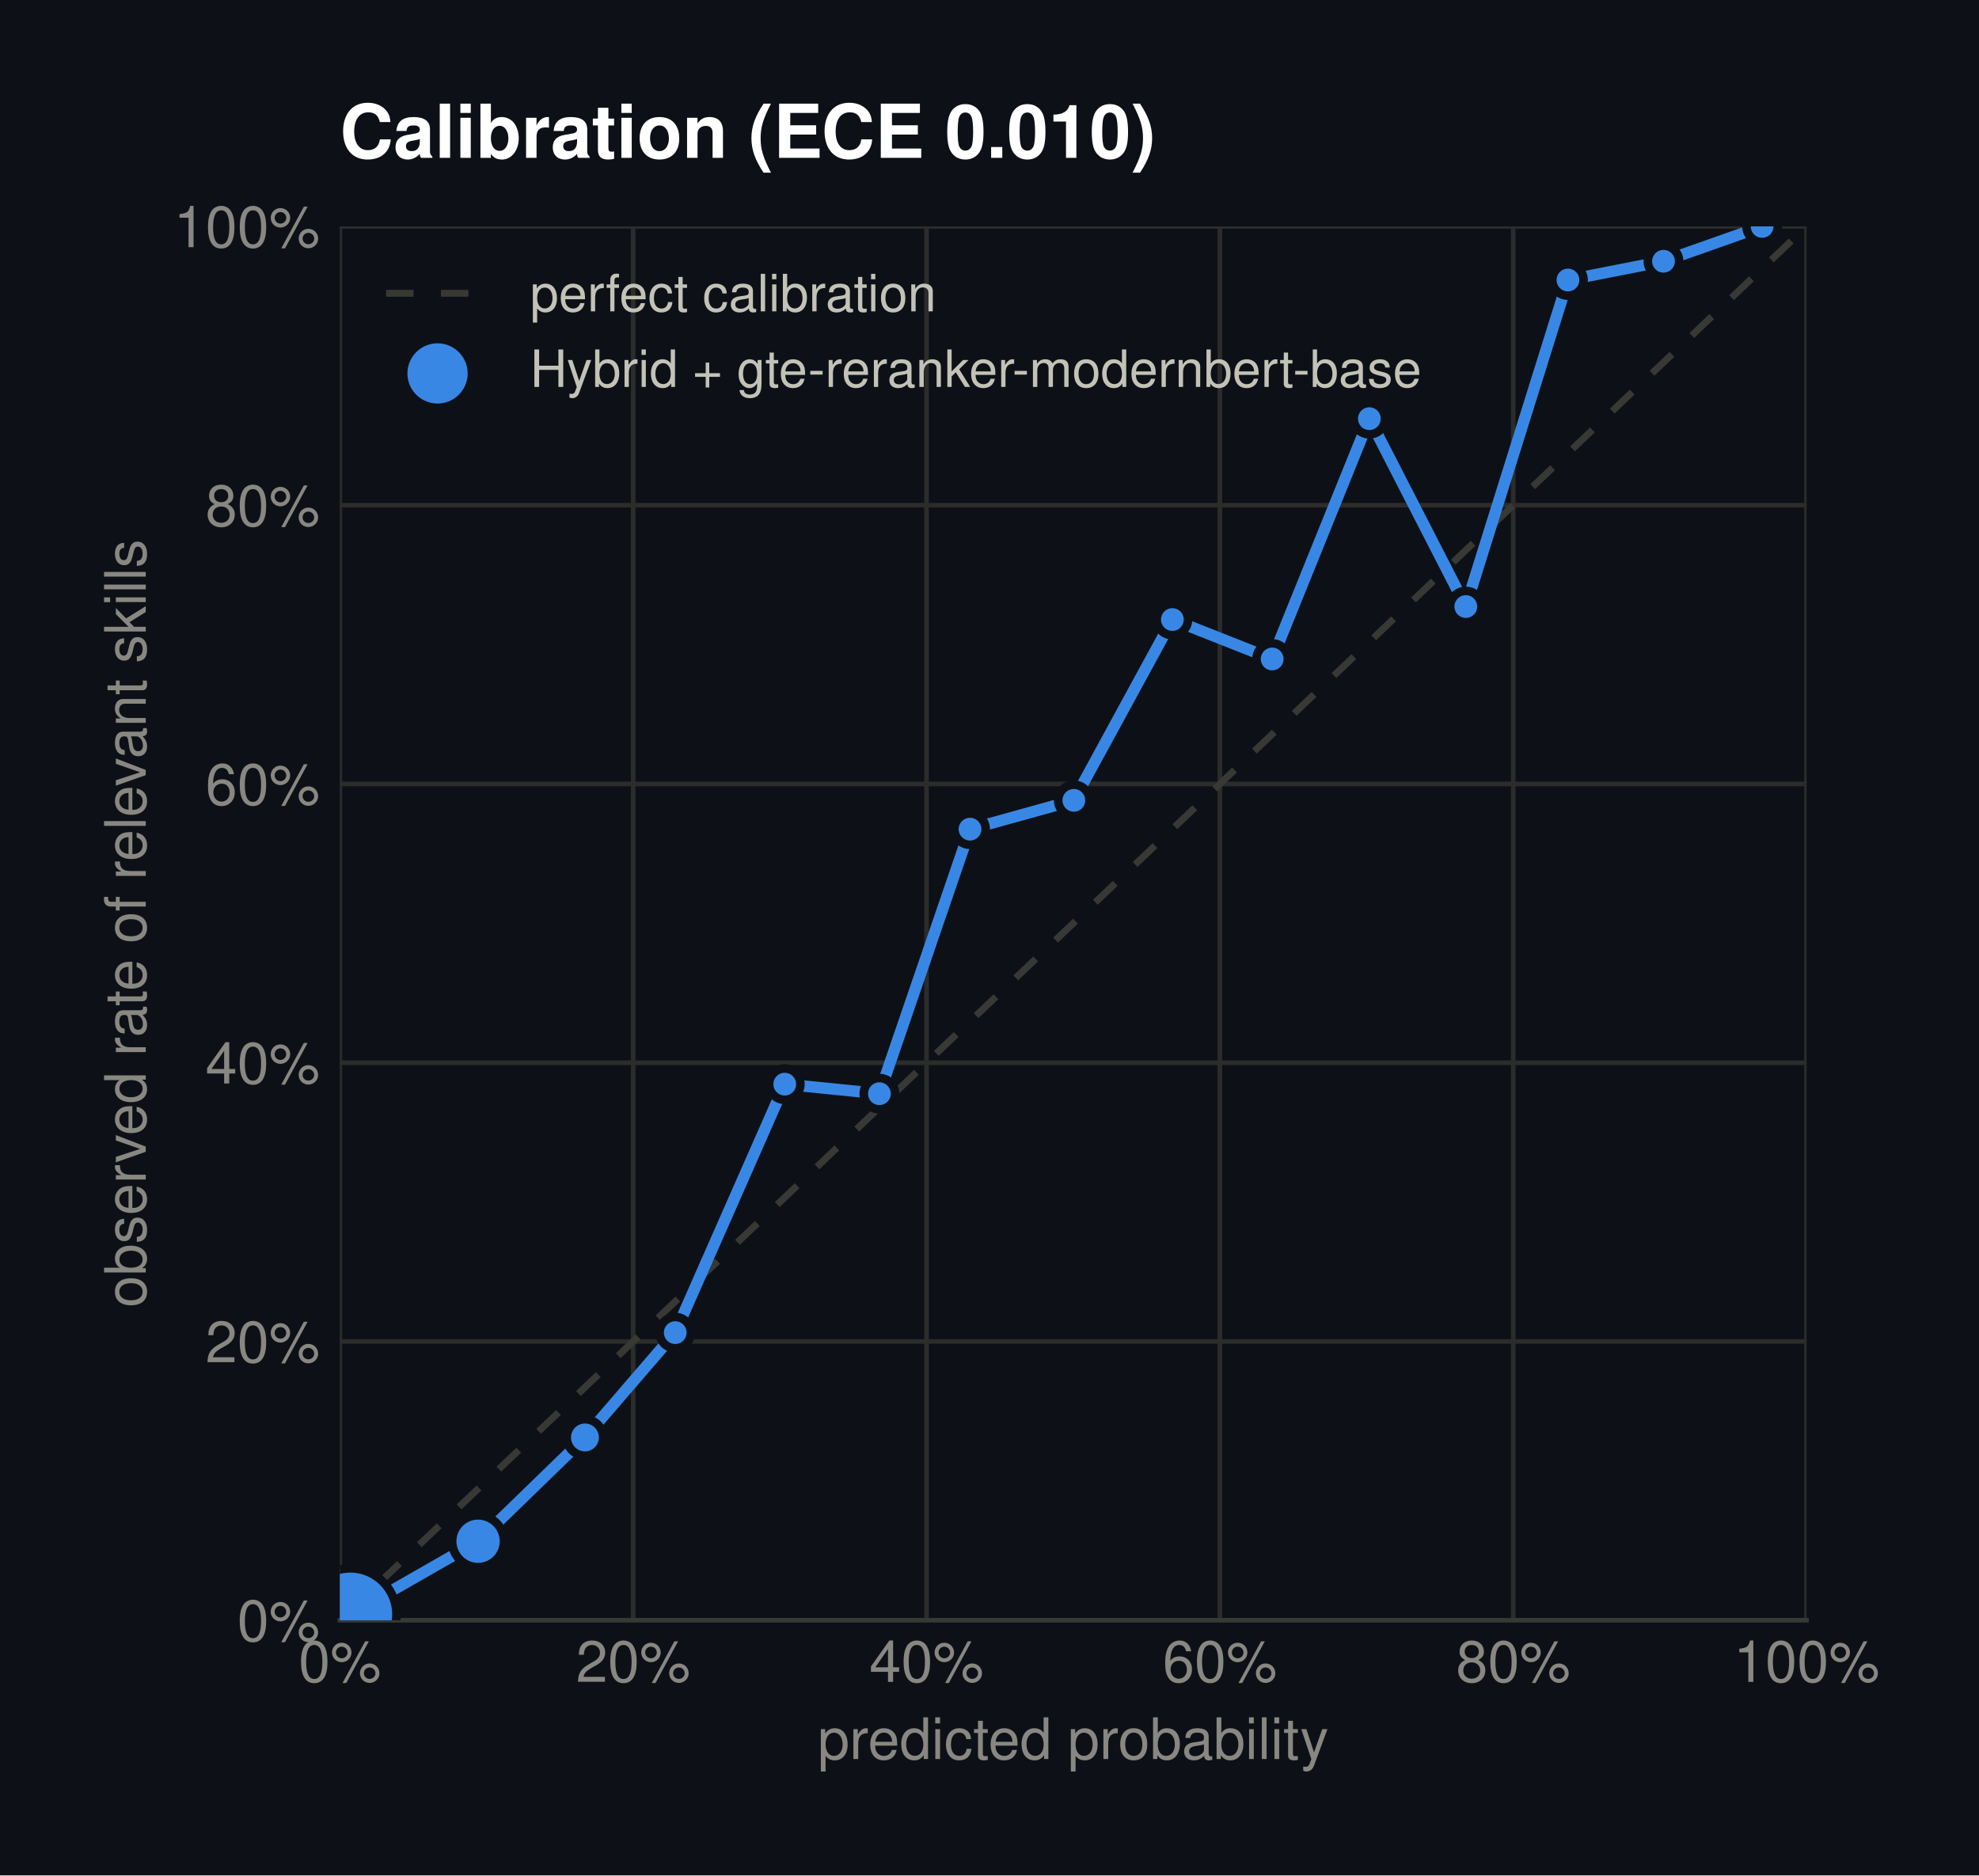
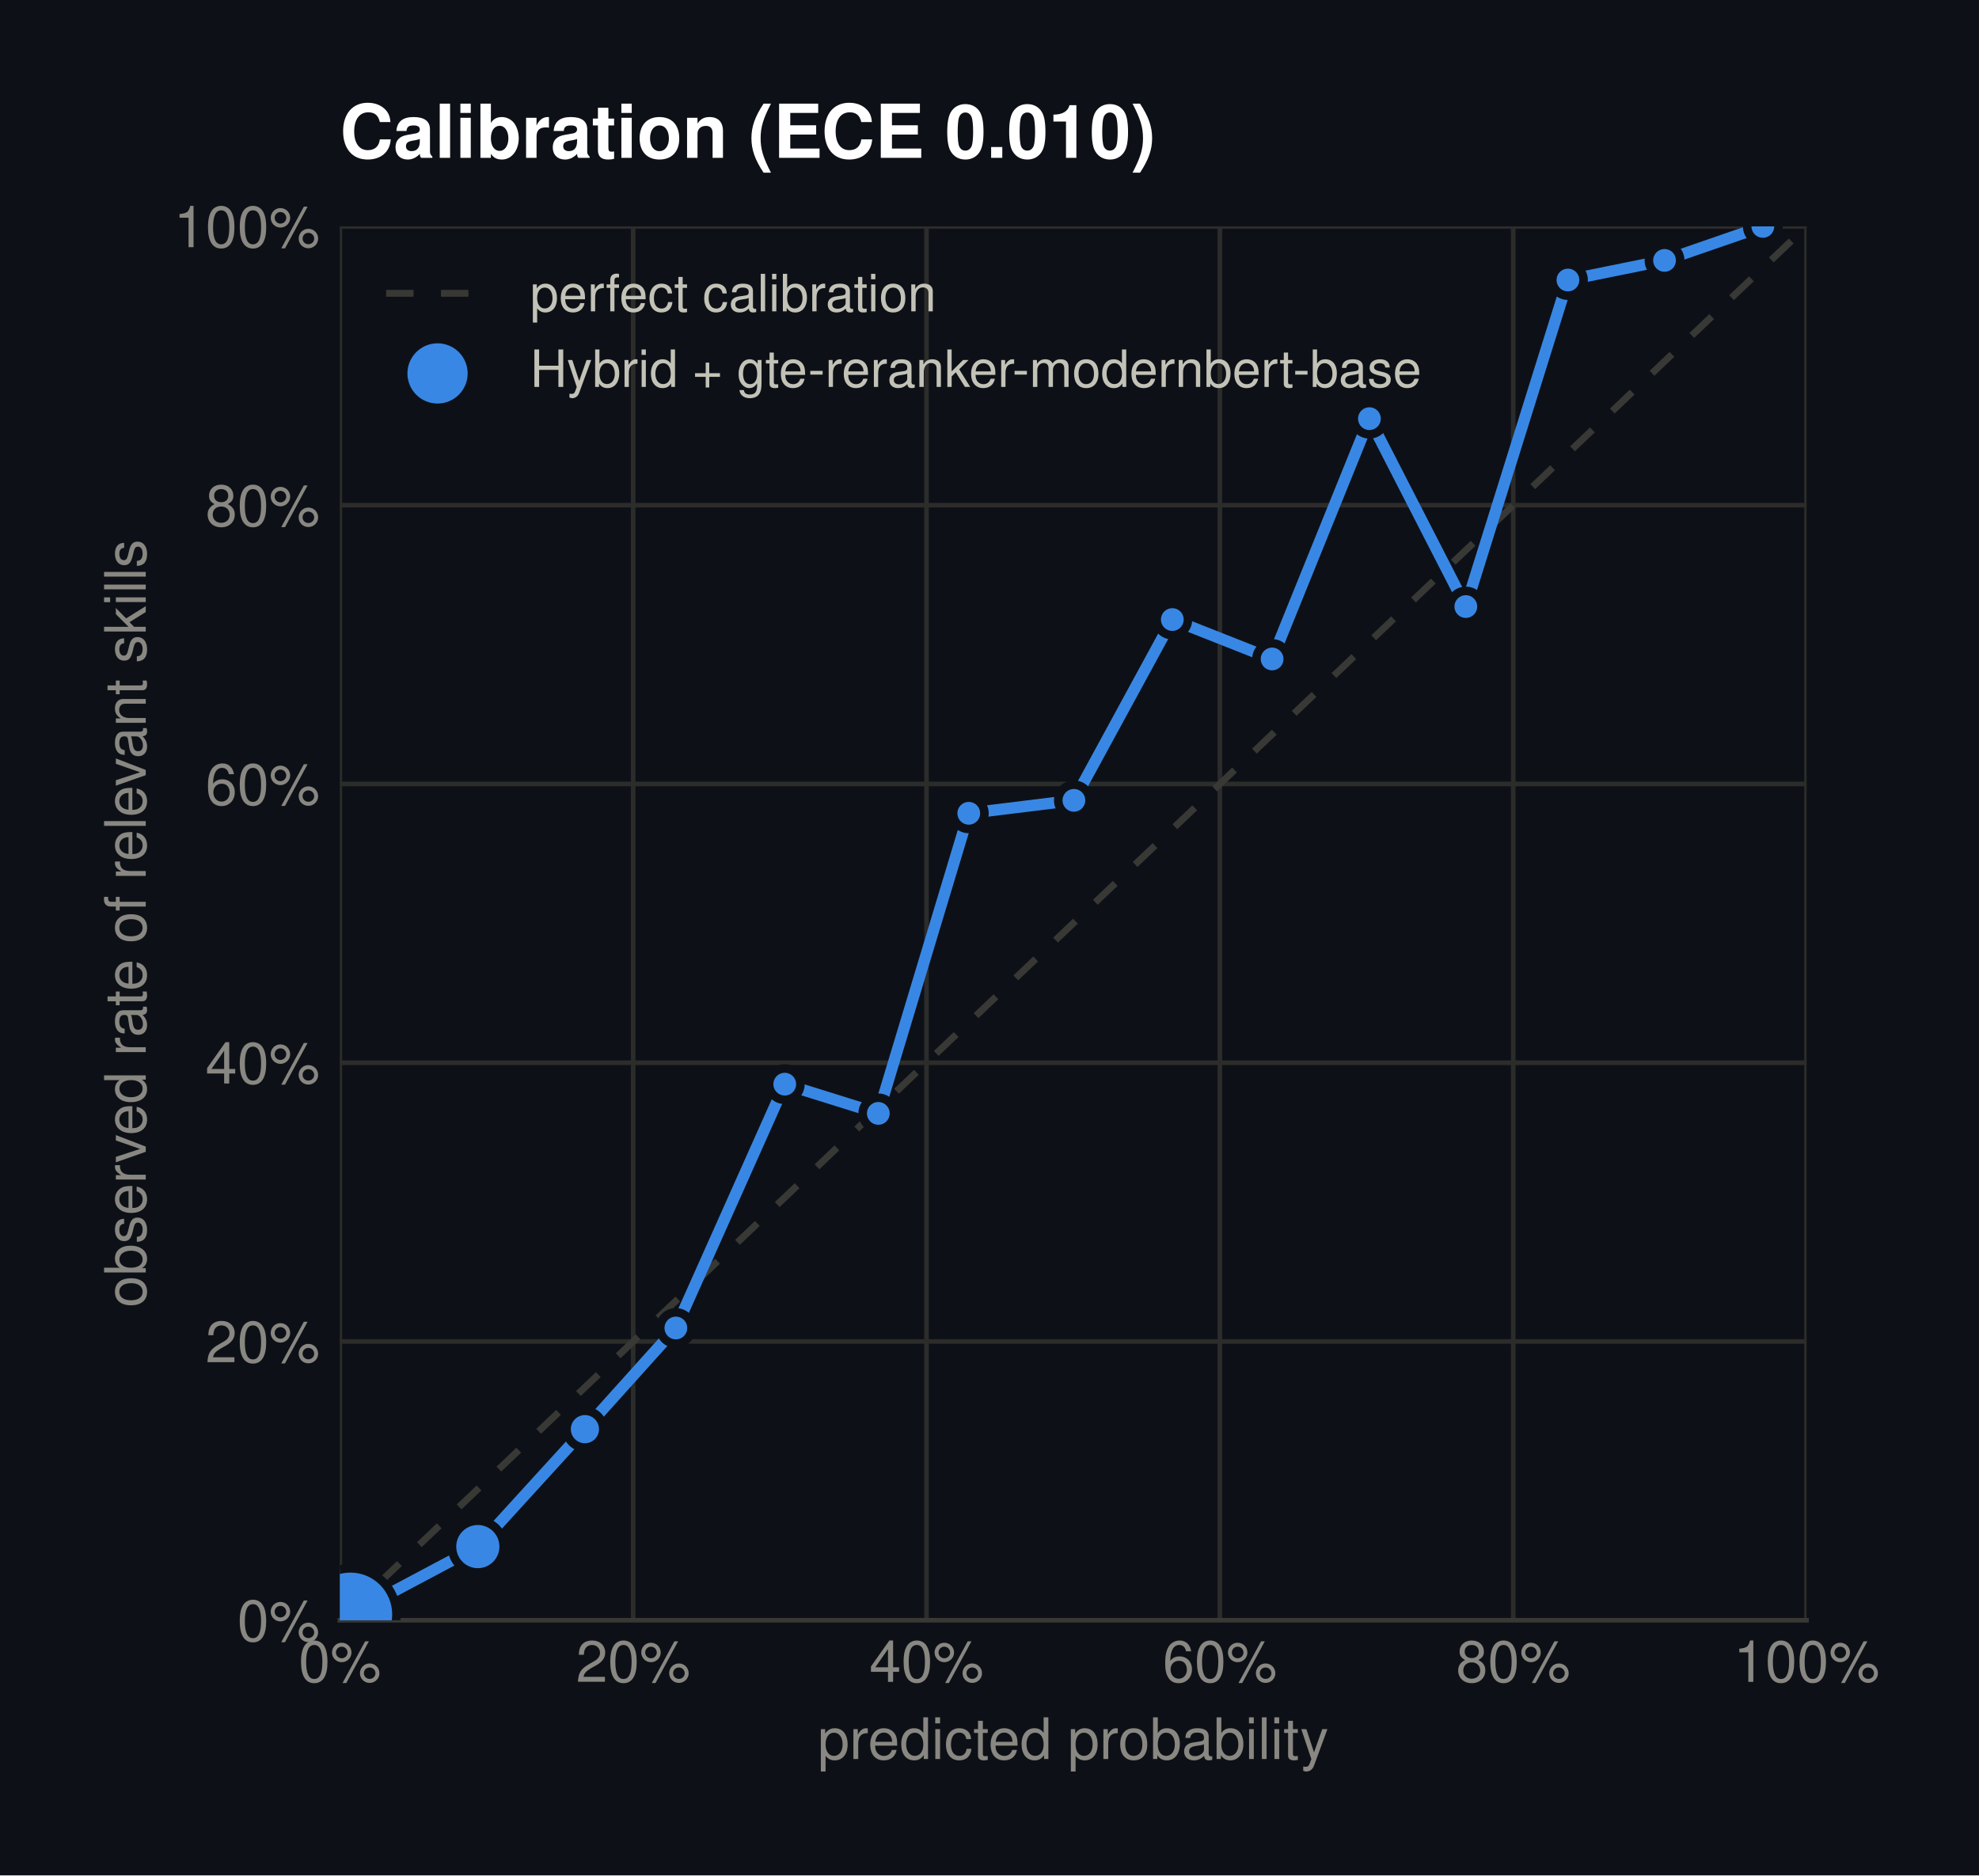
<svg xmlns="http://www.w3.org/2000/svg" xmlns:xlink="http://www.w3.org/1999/xlink" width="346.328pt" height="328.201pt" viewBox="0 0 346.328 328.201" version="1.1">
  <defs>
    <style type="text/css">*{stroke-linejoin: round; stroke-linecap: butt}</style>
  </defs>
  <g id="figure_1">
    <g id="patch_1">
      <path d="M 0 328.201  L 346.328 328.201  L 346.328 0  L 0 0  z " style="fill: #0d1117" />
    </g>
    <g id="axes_1">
      <g id="patch_2">
        <path d="M 59.47 283.56  L 316.15 283.56  L 316.15 39.624  L 59.47 39.624  z " style="fill: #0d1117" />
      </g>
      <g id="matplotlib.axis_1">
        <g id="xtick_1">
          <g id="line2d_1">
-             <path d="M 59.47 283.56  L 59.47 39.624  " clip-path="url(#pbd993c06d5)" style="fill: none; stroke: #2c2c2a; stroke-width: 0.8; stroke-linecap: square" />
+             <path d="M 59.47 283.56  L 59.47 39.624  " clip-path="url(#p0256a22ca3)" style="fill: none; stroke: #2c2c2a; stroke-width: 0.8; stroke-linecap: square" />
          </g>
          <g id="line2d_2" />
          <g id="text_1">
-             <text style="font-size: 10px; font-family: 'system-ui', 'Segoe UI', 'Helvetica', 'Arial', 'DejaVu Sans'; text-anchor: middle; fill: #898781" x="59.47" y="294.34" transform="rotate(-0 59.47012 294.3403)">0%</text>
+             <text style="font-size: 10px; font-family: 'Segoe UI', 'Helvetica', 'Arial', 'DejaVu Sans'; text-anchor: middle; fill: #898781" x="59.47" y="294.34" transform="rotate(-0 59.47012 294.3403)">0%</text>
          </g>
        </g>
        <g id="xtick_2">
          <g id="line2d_3">
-             <path d="M 110.806 283.56  L 110.806 39.624  " clip-path="url(#pbd993c06d5)" style="fill: none; stroke: #2c2c2a; stroke-width: 0.8; stroke-linecap: square" />
+             <path d="M 110.806 283.56  L 110.806 39.624  " clip-path="url(#p0256a22ca3)" style="fill: none; stroke: #2c2c2a; stroke-width: 0.8; stroke-linecap: square" />
          </g>
          <g id="line2d_4" />
          <g id="text_2">
-             <text style="font-size: 10px; font-family: 'system-ui', 'Segoe UI', 'Helvetica', 'Arial', 'DejaVu Sans'; text-anchor: middle; fill: #898781" x="110.806" y="294.34" transform="rotate(-0 110.8061 294.3403)">20%</text>
+             <text style="font-size: 10px; font-family: 'Segoe UI', 'Helvetica', 'Arial', 'DejaVu Sans'; text-anchor: middle; fill: #898781" x="110.806" y="294.34" transform="rotate(-0 110.8061 294.3403)">20%</text>
          </g>
        </g>
        <g id="xtick_3">
          <g id="line2d_5">
-             <path d="M 162.142 283.56  L 162.142 39.624  " clip-path="url(#pbd993c06d5)" style="fill: none; stroke: #2c2c2a; stroke-width: 0.8; stroke-linecap: square" />
+             <path d="M 162.142 283.56  L 162.142 39.624  " clip-path="url(#p0256a22ca3)" style="fill: none; stroke: #2c2c2a; stroke-width: 0.8; stroke-linecap: square" />
          </g>
          <g id="line2d_6" />
          <g id="text_3">
-             <text style="font-size: 10px; font-family: 'system-ui', 'Segoe UI', 'Helvetica', 'Arial', 'DejaVu Sans'; text-anchor: middle; fill: #898781" x="162.142" y="294.34" transform="rotate(-0 162.1421 294.3403)">40%</text>
+             <text style="font-size: 10px; font-family: 'Segoe UI', 'Helvetica', 'Arial', 'DejaVu Sans'; text-anchor: middle; fill: #898781" x="162.142" y="294.34" transform="rotate(-0 162.1421 294.3403)">40%</text>
          </g>
        </g>
        <g id="xtick_4">
          <g id="line2d_7">
-             <path d="M 213.478 283.56  L 213.478 39.624  " clip-path="url(#pbd993c06d5)" style="fill: none; stroke: #2c2c2a; stroke-width: 0.8; stroke-linecap: square" />
+             <path d="M 213.478 283.56  L 213.478 39.624  " clip-path="url(#p0256a22ca3)" style="fill: none; stroke: #2c2c2a; stroke-width: 0.8; stroke-linecap: square" />
          </g>
          <g id="line2d_8" />
          <g id="text_4">
-             <text style="font-size: 10px; font-family: 'system-ui', 'Segoe UI', 'Helvetica', 'Arial', 'DejaVu Sans'; text-anchor: middle; fill: #898781" x="213.478" y="294.34" transform="rotate(-0 213.4781 294.3403)">60%</text>
+             <text style="font-size: 10px; font-family: 'Segoe UI', 'Helvetica', 'Arial', 'DejaVu Sans'; text-anchor: middle; fill: #898781" x="213.478" y="294.34" transform="rotate(-0 213.4781 294.3403)">60%</text>
          </g>
        </g>
        <g id="xtick_5">
          <g id="line2d_9">
-             <path d="M 264.814 283.56  L 264.814 39.624  " clip-path="url(#pbd993c06d5)" style="fill: none; stroke: #2c2c2a; stroke-width: 0.8; stroke-linecap: square" />
+             <path d="M 264.814 283.56  L 264.814 39.624  " clip-path="url(#p0256a22ca3)" style="fill: none; stroke: #2c2c2a; stroke-width: 0.8; stroke-linecap: square" />
          </g>
          <g id="line2d_10" />
          <g id="text_5">
-             <text style="font-size: 10px; font-family: 'system-ui', 'Segoe UI', 'Helvetica', 'Arial', 'DejaVu Sans'; text-anchor: middle; fill: #898781" x="264.814" y="294.34" transform="rotate(-0 264.8141 294.3403)">80%</text>
+             <text style="font-size: 10px; font-family: 'Segoe UI', 'Helvetica', 'Arial', 'DejaVu Sans'; text-anchor: middle; fill: #898781" x="264.814" y="294.34" transform="rotate(-0 264.8141 294.3403)">80%</text>
          </g>
        </g>
        <g id="xtick_6">
          <g id="line2d_11">
-             <path d="M 316.15 283.56  L 316.15 39.624  " clip-path="url(#pbd993c06d5)" style="fill: none; stroke: #2c2c2a; stroke-width: 0.8; stroke-linecap: square" />
+             <path d="M 316.15 283.56  L 316.15 39.624  " clip-path="url(#p0256a22ca3)" style="fill: none; stroke: #2c2c2a; stroke-width: 0.8; stroke-linecap: square" />
          </g>
          <g id="line2d_12" />
          <g id="text_6">
-             <text style="font-size: 10px; font-family: 'system-ui', 'Segoe UI', 'Helvetica', 'Arial', 'DejaVu Sans'; text-anchor: middle; fill: #898781" x="316.15" y="294.34" transform="rotate(-0 316.1501 294.3403)">100%</text>
+             <text style="font-size: 10px; font-family: 'Segoe UI', 'Helvetica', 'Arial', 'DejaVu Sans'; text-anchor: middle; fill: #898781" x="316.15" y="294.34" transform="rotate(-0 316.1501 294.3403)">100%</text>
          </g>
        </g>
        <g id="text_7">
-           <text style="font-size: 10px; font-family: 'system-ui', 'Segoe UI', 'Helvetica', 'Arial', 'DejaVu Sans'; text-anchor: middle; fill: #898781" x="187.81" y="307.848" transform="rotate(-0 187.8101 307.848)">predicted probability</text>
+           <text style="font-size: 10px; font-family: 'Segoe UI', 'Helvetica', 'Arial', 'DejaVu Sans'; text-anchor: middle; fill: #898781" x="187.81" y="307.848" transform="rotate(-0 187.8101 307.848)">predicted probability</text>
        </g>
      </g>
      <g id="matplotlib.axis_2">
        <g id="ytick_1">
          <g id="line2d_13">
-             <path d="M 59.47 283.56  L 316.15 283.56  " clip-path="url(#pbd993c06d5)" style="fill: none; stroke: #2c2c2a; stroke-width: 0.8; stroke-linecap: square" />
+             <path d="M 59.47 283.56  L 316.15 283.56  " clip-path="url(#p0256a22ca3)" style="fill: none; stroke: #2c2c2a; stroke-width: 0.8; stroke-linecap: square" />
          </g>
          <g id="line2d_14" />
          <g id="text_8">
-             <text style="font-size: 10px; font-family: 'system-ui', 'Segoe UI', 'Helvetica', 'Arial', 'DejaVu Sans'; text-anchor: end; fill: #898781" x="55.97" y="287.2" transform="rotate(-0 55.97012 287.2002)">0%</text>
+             <text style="font-size: 10px; font-family: 'Segoe UI', 'Helvetica', 'Arial', 'DejaVu Sans'; text-anchor: end; fill: #898781" x="55.97" y="287.2" transform="rotate(-0 55.97012 287.2002)">0%</text>
          </g>
        </g>
        <g id="ytick_2">
          <g id="line2d_15">
-             <path d="M 59.47 234.773  L 316.15 234.773  " clip-path="url(#pbd993c06d5)" style="fill: none; stroke: #2c2c2a; stroke-width: 0.8; stroke-linecap: square" />
+             <path d="M 59.47 234.773  L 316.15 234.773  " clip-path="url(#p0256a22ca3)" style="fill: none; stroke: #2c2c2a; stroke-width: 0.8; stroke-linecap: square" />
          </g>
          <g id="line2d_16" />
          <g id="text_9">
-             <text style="font-size: 10px; font-family: 'system-ui', 'Segoe UI', 'Helvetica', 'Arial', 'DejaVu Sans'; text-anchor: end; fill: #898781" x="55.97" y="238.413" transform="rotate(-0 55.97012 238.413)">20%</text>
+             <text style="font-size: 10px; font-family: 'Segoe UI', 'Helvetica', 'Arial', 'DejaVu Sans'; text-anchor: end; fill: #898781" x="55.97" y="238.413" transform="rotate(-0 55.97012 238.413)">20%</text>
          </g>
        </g>
        <g id="ytick_3">
          <g id="line2d_17">
-             <path d="M 59.47 185.986  L 316.15 185.986  " clip-path="url(#pbd993c06d5)" style="fill: none; stroke: #2c2c2a; stroke-width: 0.8; stroke-linecap: square" />
+             <path d="M 59.47 185.986  L 316.15 185.986  " clip-path="url(#p0256a22ca3)" style="fill: none; stroke: #2c2c2a; stroke-width: 0.8; stroke-linecap: square" />
          </g>
          <g id="line2d_18" />
          <g id="text_10">
-             <text style="font-size: 10px; font-family: 'system-ui', 'Segoe UI', 'Helvetica', 'Arial', 'DejaVu Sans'; text-anchor: end; fill: #898781" x="55.97" y="189.626" transform="rotate(-0 55.97012 189.6258)">40%</text>
+             <text style="font-size: 10px; font-family: 'Segoe UI', 'Helvetica', 'Arial', 'DejaVu Sans'; text-anchor: end; fill: #898781" x="55.97" y="189.626" transform="rotate(-0 55.97012 189.6258)">40%</text>
          </g>
        </g>
        <g id="ytick_4">
          <g id="line2d_19">
-             <path d="M 59.47 137.198  L 316.15 137.198  " clip-path="url(#pbd993c06d5)" style="fill: none; stroke: #2c2c2a; stroke-width: 0.8; stroke-linecap: square" />
+             <path d="M 59.47 137.198  L 316.15 137.198  " clip-path="url(#p0256a22ca3)" style="fill: none; stroke: #2c2c2a; stroke-width: 0.8; stroke-linecap: square" />
          </g>
          <g id="line2d_20" />
          <g id="text_11">
-             <text style="font-size: 10px; font-family: 'system-ui', 'Segoe UI', 'Helvetica', 'Arial', 'DejaVu Sans'; text-anchor: end; fill: #898781" x="55.97" y="140.839" transform="rotate(-0 55.97012 140.8386)">60%</text>
+             <text style="font-size: 10px; font-family: 'Segoe UI', 'Helvetica', 'Arial', 'DejaVu Sans'; text-anchor: end; fill: #898781" x="55.97" y="140.839" transform="rotate(-0 55.97012 140.8386)">60%</text>
          </g>
        </g>
        <g id="ytick_5">
          <g id="line2d_21">
-             <path d="M 59.47 88.411  L 316.15 88.411  " clip-path="url(#pbd993c06d5)" style="fill: none; stroke: #2c2c2a; stroke-width: 0.8; stroke-linecap: square" />
+             <path d="M 59.47 88.411  L 316.15 88.411  " clip-path="url(#p0256a22ca3)" style="fill: none; stroke: #2c2c2a; stroke-width: 0.8; stroke-linecap: square" />
          </g>
          <g id="line2d_22" />
          <g id="text_12">
-             <text style="font-size: 10px; font-family: 'system-ui', 'Segoe UI', 'Helvetica', 'Arial', 'DejaVu Sans'; text-anchor: end; fill: #898781" x="55.97" y="92.051" transform="rotate(-0 55.97012 92.0514)">80%</text>
+             <text style="font-size: 10px; font-family: 'Segoe UI', 'Helvetica', 'Arial', 'DejaVu Sans'; text-anchor: end; fill: #898781" x="55.97" y="92.051" transform="rotate(-0 55.97012 92.0514)">80%</text>
          </g>
        </g>
        <g id="ytick_6">
          <g id="line2d_23">
-             <path d="M 59.47 39.624  L 316.15 39.624  " clip-path="url(#pbd993c06d5)" style="fill: none; stroke: #2c2c2a; stroke-width: 0.8; stroke-linecap: square" />
+             <path d="M 59.47 39.624  L 316.15 39.624  " clip-path="url(#p0256a22ca3)" style="fill: none; stroke: #2c2c2a; stroke-width: 0.8; stroke-linecap: square" />
          </g>
          <g id="line2d_24" />
          <g id="text_13">
-             <text style="font-size: 10px; font-family: 'system-ui', 'Segoe UI', 'Helvetica', 'Arial', 'DejaVu Sans'; text-anchor: end; fill: #898781" x="55.97" y="43.264" transform="rotate(-0 55.97012 43.2642)">100%</text>
+             <text style="font-size: 10px; font-family: 'Segoe UI', 'Helvetica', 'Arial', 'DejaVu Sans'; text-anchor: end; fill: #898781" x="55.97" y="43.264" transform="rotate(-0 55.97012 43.2642)">100%</text>
          </g>
        </g>
        <g id="text_14">
-           <text style="font-size: 10px; font-family: 'system-ui', 'Segoe UI', 'Helvetica', 'Arial', 'DejaVu Sans'; text-anchor: middle; fill: #898781" x="25.509" y="161.592" transform="rotate(-90 25.50937 161.5921)">observed rate of relevant skills</text>
+           <text style="font-size: 10px; font-family: 'Segoe UI', 'Helvetica', 'Arial', 'DejaVu Sans'; text-anchor: middle; fill: #898781" x="25.509" y="161.592" transform="rotate(-90 25.50937 161.5921)">observed rate of relevant skills</text>
        </g>
      </g>
      <g id="line2d_25">
-         <path d="M 59.47 283.56  L 316.15 39.624  " clip-path="url(#pbd993c06d5)" style="fill: none; stroke-dasharray: 4.8,4.8; stroke-dashoffset: 0; stroke: #383835; stroke-width: 1.2" />
+         <path d="M 59.47 283.56  L 316.15 39.624  " clip-path="url(#p0256a22ca3)" style="fill: none; stroke-dasharray: 4.8,4.8; stroke-dashoffset: 0; stroke: #383835; stroke-width: 1.2" />
      </g>
      <g id="line2d_26">
-         <path d="M 61.322 282.531  L 83.661 269.734  L 102.366 251.568  L 118.17 233.224  L 137.33 189.739  L 153.898 191.406  L 169.757 145.11  L 187.925 140.068  L 205.165 108.427  L 222.632 115.328  L 239.64 73.27  L 256.52 106.152  L 274.394 49.006  L 291.114 45.722  L 308.378 39.624  " clip-path="url(#pbd993c06d5)" style="fill: none; stroke: #3987e5; stroke-width: 2; stroke-linecap: square" />
+         <path d="M 61.322 282.531  L 83.62 270.669  L 102.362 250.117  L 118.277 232.412  L 137.333 189.739  L 153.706 194.856  L 169.537 142.334  L 187.935 140.068  L 205.157 108.427  L 222.622 115.328  L 239.649 73.27  L 256.521 106.152  L 274.391 49.006  L 291.296 45.574  L 308.501 39.624  " clip-path="url(#p0256a22ca3)" style="fill: none; stroke: #3987e5; stroke-width: 2; stroke-linecap: square" />
      </g>
      <g id="patch_3">
        <path d="M 59.47 283.56  L 316.15 283.56  " style="fill: none; stroke: #383835; stroke-width: 0.8; stroke-linejoin: miter; stroke-linecap: square" />
      </g>
      <g id="PathCollection_1">
-         <path d="M 61.322 290.593  C 63.46 290.593 65.511 289.744 67.023 288.232  C 68.534 286.72 69.384 284.669 69.384 282.531  C 69.384 280.393 68.534 278.342 67.023 276.83  C 65.511 275.318 63.46 274.469 61.322 274.469  C 59.184 274.469 57.133 275.318 55.621 276.83  C 54.109 278.342 53.259 280.393 53.259 282.531  C 53.259 284.669 54.109 286.72 55.621 288.232  C 57.133 289.744 59.184 290.593 61.322 290.593  z " clip-path="url(#pbd993c06d5)" style="fill: #3987e5; stroke: #0d1117; stroke-width: 1.5" />
-         <path d="M 83.661 274.271  C 84.864 274.271 86.018 273.793 86.869 272.942  C 87.72 272.091 88.198 270.937 88.198 269.734  C 88.198 268.531 87.72 267.376 86.869 266.526  C 86.018 265.675 84.864 265.197 83.661 265.197  C 82.458 265.197 81.304 265.675 80.453 266.526  C 79.602 267.376 79.124 268.531 79.124 269.734  C 79.124 270.937 79.602 272.091 80.453 272.942  C 81.304 273.793 82.458 274.271 83.661 274.271  z " clip-path="url(#pbd993c06d5)" style="fill: #3987e5; stroke: #0d1117; stroke-width: 1.5" />
-         <path d="M 102.366 254.757  C 103.212 254.757 104.023 254.421 104.621 253.823  C 105.219 253.225 105.555 252.414 105.555 251.568  C 105.555 250.723 105.219 249.912 104.621 249.314  C 104.023 248.716 103.212 248.38 102.366 248.38  C 101.521 248.38 100.71 248.716 100.112 249.314  C 99.514 249.912 99.178 250.723 99.178 251.568  C 99.178 252.414 99.514 253.225 100.112 253.823  C 100.71 254.421 101.521 254.757 102.366 254.757  z " clip-path="url(#pbd993c06d5)" style="fill: #3987e5; stroke: #0d1117; stroke-width: 1.5" />
-         <path d="M 118.17 235.963  C 118.896 235.963 119.593 235.674 120.106 235.161  C 120.62 234.647 120.908 233.95 120.908 233.224  C 120.908 232.498 120.62 231.801 120.106 231.288  C 119.593 230.774 118.896 230.485 118.17 230.485  C 117.444 230.485 116.747 230.774 116.233 231.288  C 115.72 231.801 115.431 232.498 115.431 233.224  C 115.431 233.95 115.72 234.647 116.233 235.161  C 116.747 235.674 117.444 235.963 118.17 235.963  z " clip-path="url(#pbd993c06d5)" style="fill: #3987e5; stroke: #0d1117; stroke-width: 1.5" />
-         <path d="M 137.33 192.477  C 138.056 192.477 138.753 192.189 139.267 191.675  C 139.78 191.161 140.069 190.465 140.069 189.739  C 140.069 189.012 139.78 188.316 139.267 187.802  C 138.753 187.288 138.056 187 137.33 187  C 136.604 187 135.907 187.288 135.394 187.802  C 134.88 188.316 134.592 189.012 134.592 189.739  C 134.592 190.465 134.88 191.161 135.394 191.675  C 135.907 192.189 136.604 192.477 137.33 192.477  z " clip-path="url(#pbd993c06d5)" style="fill: #3987e5; stroke: #0d1117; stroke-width: 1.5" />
-         <path d="M 153.898 194.145  C 154.624 194.145 155.321 193.857 155.834 193.343  C 156.348 192.829 156.637 192.133 156.637 191.406  C 156.637 190.68 156.348 189.984 155.834 189.47  C 155.321 188.956 154.624 188.668 153.898 188.668  C 153.172 188.668 152.475 188.956 151.961 189.47  C 151.448 189.984 151.159 190.68 151.159 191.406  C 151.159 192.133 151.448 192.829 151.961 193.343  C 152.475 193.857 153.172 194.145 153.898 194.145  z " clip-path="url(#pbd993c06d5)" style="fill: #3987e5; stroke: #0d1117; stroke-width: 1.5" />
-         <path d="M 169.757 147.849  C 170.483 147.849 171.18 147.56 171.693 147.046  C 172.207 146.533 172.496 145.836 172.496 145.11  C 172.496 144.384 172.207 143.687 171.693 143.173  C 171.18 142.66 170.483 142.371 169.757 142.371  C 169.031 142.371 168.334 142.66 167.82 143.173  C 167.307 143.687 167.018 144.384 167.018 145.11  C 167.018 145.836 167.307 146.533 167.82 147.046  C 168.334 147.56 169.031 147.849 169.757 147.849  z " clip-path="url(#pbd993c06d5)" style="fill: #3987e5; stroke: #0d1117; stroke-width: 1.5" />
-         <path d="M 187.925 142.807  C 188.651 142.807 189.348 142.518 189.861 142.005  C 190.375 141.491 190.663 140.795 190.663 140.068  C 190.663 139.342 190.375 138.645 189.861 138.132  C 189.348 137.618 188.651 137.33 187.925 137.33  C 187.199 137.33 186.502 137.618 185.988 138.132  C 185.475 138.645 185.186 139.342 185.186 140.068  C 185.186 140.795 185.475 141.491 185.988 142.005  C 186.502 142.518 187.199 142.807 187.925 142.807  z " clip-path="url(#pbd993c06d5)" style="fill: #3987e5; stroke: #0d1117; stroke-width: 1.5" />
-         <path d="M 205.165 111.165  C 205.891 111.165 206.588 110.877 207.101 110.363  C 207.615 109.849 207.904 109.153 207.904 108.427  C 207.904 107.7 207.615 107.004 207.101 106.49  C 206.588 105.976 205.891 105.688 205.165 105.688  C 204.439 105.688 203.742 105.976 203.228 106.49  C 202.715 107.004 202.426 107.7 202.426 108.427  C 202.426 109.153 202.715 109.849 203.228 110.363  C 203.742 110.877 204.439 111.165 205.165 111.165  z " clip-path="url(#pbd993c06d5)" style="fill: #3987e5; stroke: #0d1117; stroke-width: 1.5" />
-         <path d="M 222.632 118.067  C 223.358 118.067 224.054 117.778 224.568 117.265  C 225.082 116.751 225.37 116.055 225.37 115.328  C 225.37 114.602 225.082 113.905 224.568 113.392  C 224.054 112.878 223.358 112.59 222.632 112.59  C 221.905 112.59 221.209 112.878 220.695 113.392  C 220.182 113.905 219.893 114.602 219.893 115.328  C 219.893 116.055 220.182 116.751 220.695 117.265  C 221.209 117.778 221.905 118.067 222.632 118.067  z " clip-path="url(#pbd993c06d5)" style="fill: #3987e5; stroke: #0d1117; stroke-width: 1.5" />
-         <path d="M 239.64 76.009  C 240.366 76.009 241.063 75.72 241.576 75.207  C 242.09 74.693 242.379 73.997 242.379 73.27  C 242.379 72.544 242.09 71.847 241.576 71.334  C 241.063 70.82 240.366 70.532 239.64 70.532  C 238.914 70.532 238.217 70.82 237.704 71.334  C 237.19 71.847 236.901 72.544 236.901 73.27  C 236.901 73.997 237.19 74.693 237.704 75.207  C 238.217 75.72 238.914 76.009 239.64 76.009  z " clip-path="url(#pbd993c06d5)" style="fill: #3987e5; stroke: #0d1117; stroke-width: 1.5" />
-         <path d="M 256.52 108.891  C 257.246 108.891 257.943 108.602 258.457 108.089  C 258.97 107.575 259.259 106.878 259.259 106.152  C 259.259 105.426 258.97 104.729 258.457 104.216  C 257.943 103.702 257.246 103.413 256.52 103.413  C 255.794 103.413 255.097 103.702 254.584 104.216  C 254.07 104.729 253.782 105.426 253.782 106.152  C 253.782 106.878 254.07 107.575 254.584 108.089  C 255.097 108.602 255.794 108.891 256.52 108.891  z " clip-path="url(#pbd993c06d5)" style="fill: #3987e5; stroke: #0d1117; stroke-width: 1.5" />
-         <path d="M 274.394 51.745  C 275.12 51.745 275.817 51.456 276.33 50.943  C 276.844 50.429 277.132 49.733 277.132 49.006  C 277.132 48.28 276.844 47.583 276.33 47.07  C 275.817 46.556 275.12 46.268 274.394 46.268  C 273.668 46.268 272.971 46.556 272.457 47.07  C 271.944 47.583 271.655 48.28 271.655 49.006  C 271.655 49.733 271.944 50.429 272.457 50.943  C 272.971 51.456 273.668 51.745 274.394 51.745  z " clip-path="url(#pbd993c06d5)" style="fill: #3987e5; stroke: #0d1117; stroke-width: 1.5" />
-         <path d="M 291.114 48.461  C 291.84 48.461 292.537 48.173 293.05 47.659  C 293.564 47.145 293.852 46.449 293.852 45.722  C 293.852 44.996 293.564 44.3 293.05 43.786  C 292.537 43.272 291.84 42.984 291.114 42.984  C 290.388 42.984 289.691 43.272 289.177 43.786  C 288.664 44.3 288.375 44.996 288.375 45.722  C 288.375 46.449 288.664 47.145 289.177 47.659  C 289.691 48.173 290.388 48.461 291.114 48.461  z " clip-path="url(#pbd993c06d5)" style="fill: #3987e5; stroke: #0d1117; stroke-width: 1.5" />
-         <path d="M 308.378 42.363  C 309.104 42.363 309.8 42.074 310.314 41.561  C 310.828 41.047 311.116 40.35 311.116 39.624  C 311.116 38.898 310.828 38.201 310.314 37.688  C 309.8 37.174 309.104 36.885 308.378 36.885  C 307.651 36.885 306.955 37.174 306.441 37.688  C 305.927 38.201 305.639 38.898 305.639 39.624  C 305.639 40.35 305.927 41.047 306.441 41.561  C 306.955 42.074 307.651 42.363 308.378 42.363  z " clip-path="url(#pbd993c06d5)" style="fill: #3987e5; stroke: #0d1117; stroke-width: 1.5" />
+         <path d="M 61.322 290.593  C 63.46 290.593 65.511 289.744 67.023 288.232  C 68.535 286.72 69.384 284.669 69.384 282.531  C 69.384 280.393 68.535 278.342 67.023 276.83  C 65.511 275.318 63.46 274.469 61.322 274.469  C 59.184 274.469 57.133 275.318 55.621 276.83  C 54.109 278.342 53.26 280.393 53.26 282.531  C 53.26 284.669 54.109 286.72 55.621 288.232  C 57.133 289.744 59.184 290.593 61.322 290.593  z " clip-path="url(#p0256a22ca3)" style="fill: #3987e5; stroke: #0d1117; stroke-width: 1.5" />
+         <path d="M 83.62 275.197  C 84.82 275.197 85.972 274.72 86.821 273.871  C 87.67 273.022 88.147 271.87 88.147 270.669  C 88.147 269.468 87.67 268.317 86.821 267.468  C 85.972 266.619 84.82 266.141 83.62 266.141  C 82.419 266.141 81.267 266.619 80.418 267.468  C 79.569 268.317 79.092 269.468 79.092 270.669  C 79.092 271.87 79.569 273.022 80.418 273.871  C 81.267 274.72 82.419 275.197 83.62 275.197  z " clip-path="url(#p0256a22ca3)" style="fill: #3987e5; stroke: #0d1117; stroke-width: 1.5" />
+         <path d="M 102.362 253.332  C 103.214 253.332 104.032 252.993 104.635 252.39  C 105.237 251.787 105.576 250.97 105.576 250.117  C 105.576 249.265 105.237 248.447 104.635 247.844  C 104.032 247.241 103.214 246.903 102.362 246.903  C 101.509 246.903 100.691 247.241 100.089 247.844  C 99.486 248.447 99.147 249.265 99.147 250.117  C 99.147 250.97 99.486 251.787 100.089 252.39  C 100.691 252.993 101.509 253.332 102.362 253.332  z " clip-path="url(#p0256a22ca3)" style="fill: #3987e5; stroke: #0d1117; stroke-width: 1.5" />
+         <path d="M 118.277 235.151  C 119.003 235.151 119.7 234.862 120.213 234.349  C 120.727 233.835 121.015 233.138 121.015 232.412  C 121.015 231.686 120.727 230.989 120.213 230.476  C 119.7 229.962 119.003 229.674 118.277 229.674  C 117.551 229.674 116.854 229.962 116.34 230.476  C 115.827 230.989 115.538 231.686 115.538 232.412  C 115.538 233.138 115.827 233.835 116.34 234.349  C 116.854 234.862 117.551 235.151 118.277 235.151  z " clip-path="url(#p0256a22ca3)" style="fill: #3987e5; stroke: #0d1117; stroke-width: 1.5" />
+         <path d="M 137.333 192.477  C 138.059 192.477 138.756 192.189 139.269 191.675  C 139.783 191.161 140.071 190.465 140.071 189.739  C 140.071 189.012 139.783 188.316 139.269 187.802  C 138.756 187.288 138.059 187 137.333 187  C 136.607 187 135.91 187.288 135.396 187.802  C 134.883 188.316 134.594 189.012 134.594 189.739  C 134.594 190.465 134.883 191.161 135.396 191.675  C 135.91 192.189 136.607 192.477 137.333 192.477  z " clip-path="url(#p0256a22ca3)" style="fill: #3987e5; stroke: #0d1117; stroke-width: 1.5" />
+         <path d="M 153.706 197.595  C 154.433 197.595 155.129 197.306 155.643 196.793  C 156.156 196.279 156.445 195.582 156.445 194.856  C 156.445 194.13 156.156 193.433 155.643 192.92  C 155.129 192.406 154.433 192.117 153.706 192.117  C 152.98 192.117 152.283 192.406 151.77 192.92  C 151.256 193.433 150.968 194.13 150.968 194.856  C 150.968 195.582 151.256 196.279 151.77 196.793  C 152.283 197.306 152.98 197.595 153.706 197.595  z " clip-path="url(#p0256a22ca3)" style="fill: #3987e5; stroke: #0d1117; stroke-width: 1.5" />
+         <path d="M 169.537 145.073  C 170.264 145.073 170.96 144.784 171.474 144.27  C 171.988 143.757 172.276 143.06 172.276 142.334  C 172.276 141.608 171.988 140.911 171.474 140.397  C 170.96 139.884 170.264 139.595 169.537 139.595  C 168.811 139.595 168.115 139.884 167.601 140.397  C 167.087 140.911 166.799 141.608 166.799 142.334  C 166.799 143.06 167.087 143.757 167.601 144.27  C 168.115 144.784 168.811 145.073 169.537 145.073  z " clip-path="url(#p0256a22ca3)" style="fill: #3987e5; stroke: #0d1117; stroke-width: 1.5" />
+         <path d="M 187.935 142.807  C 188.661 142.807 189.357 142.518 189.871 142.005  C 190.385 141.491 190.673 140.795 190.673 140.068  C 190.673 139.342 190.385 138.645 189.871 138.132  C 189.357 137.618 188.661 137.33 187.935 137.33  C 187.208 137.33 186.512 137.618 185.998 138.132  C 185.484 138.645 185.196 139.342 185.196 140.068  C 185.196 140.795 185.484 141.491 185.998 142.005  C 186.512 142.518 187.208 142.807 187.935 142.807  z " clip-path="url(#p0256a22ca3)" style="fill: #3987e5; stroke: #0d1117; stroke-width: 1.5" />
+         <path d="M 205.157 111.165  C 205.883 111.165 206.58 110.877 207.093 110.363  C 207.607 109.849 207.895 109.153 207.895 108.427  C 207.895 107.7 207.607 107.004 207.093 106.49  C 206.58 105.976 205.883 105.688 205.157 105.688  C 204.431 105.688 203.734 105.976 203.22 106.49  C 202.707 107.004 202.418 107.7 202.418 108.427  C 202.418 109.153 202.707 109.849 203.22 110.363  C 203.734 110.877 204.431 111.165 205.157 111.165  z " clip-path="url(#p0256a22ca3)" style="fill: #3987e5; stroke: #0d1117; stroke-width: 1.5" />
+         <path d="M 222.622 118.067  C 223.348 118.067 224.045 117.778 224.559 117.265  C 225.072 116.751 225.361 116.055 225.361 115.328  C 225.361 114.602 225.072 113.905 224.559 113.392  C 224.045 112.878 223.348 112.59 222.622 112.59  C 221.896 112.59 221.199 112.878 220.686 113.392  C 220.172 113.905 219.883 114.602 219.883 115.328  C 219.883 116.055 220.172 116.751 220.686 117.265  C 221.199 117.778 221.896 118.067 222.622 118.067  z " clip-path="url(#p0256a22ca3)" style="fill: #3987e5; stroke: #0d1117; stroke-width: 1.5" />
+         <path d="M 239.649 76.009  C 240.375 76.009 241.072 75.72 241.586 75.207  C 242.099 74.693 242.388 73.997 242.388 73.27  C 242.388 72.544 242.099 71.847 241.586 71.334  C 241.072 70.82 240.375 70.532 239.649 70.532  C 238.923 70.532 238.226 70.82 237.713 71.334  C 237.199 71.847 236.91 72.544 236.91 73.27  C 236.91 73.997 237.199 74.693 237.713 75.207  C 238.226 75.72 238.923 76.009 239.649 76.009  z " clip-path="url(#p0256a22ca3)" style="fill: #3987e5; stroke: #0d1117; stroke-width: 1.5" />
+         <path d="M 256.521 108.891  C 257.248 108.891 257.944 108.602 258.458 108.089  C 258.971 107.575 259.26 106.878 259.26 106.152  C 259.26 105.426 258.971 104.729 258.458 104.216  C 257.944 103.702 257.248 103.413 256.521 103.413  C 255.795 103.413 255.098 103.702 254.585 104.216  C 254.071 104.729 253.783 105.426 253.783 106.152  C 253.783 106.878 254.071 107.575 254.585 108.089  C 255.098 108.602 255.795 108.891 256.521 108.891  z " clip-path="url(#p0256a22ca3)" style="fill: #3987e5; stroke: #0d1117; stroke-width: 1.5" />
+         <path d="M 274.391 51.745  C 275.117 51.745 275.814 51.456 276.327 50.943  C 276.841 50.429 277.129 49.733 277.129 49.006  C 277.129 48.28 276.841 47.583 276.327 47.07  C 275.814 46.556 275.117 46.268 274.391 46.268  C 273.665 46.268 272.968 46.556 272.454 47.07  C 271.941 47.583 271.652 48.28 271.652 49.006  C 271.652 49.733 271.941 50.429 272.454 50.943  C 272.968 51.456 273.665 51.745 274.391 51.745  z " clip-path="url(#p0256a22ca3)" style="fill: #3987e5; stroke: #0d1117; stroke-width: 1.5" />
+         <path d="M 291.296 48.312  C 292.023 48.312 292.719 48.024 293.233 47.51  C 293.746 46.997 294.035 46.3 294.035 45.574  C 294.035 44.847 293.746 44.151 293.233 43.637  C 292.719 43.124 292.023 42.835 291.296 42.835  C 290.57 42.835 289.873 43.124 289.36 43.637  C 288.846 44.151 288.558 44.847 288.558 45.574  C 288.558 46.3 288.846 46.997 289.36 47.51  C 289.873 48.024 290.57 48.312 291.296 48.312  z " clip-path="url(#p0256a22ca3)" style="fill: #3987e5; stroke: #0d1117; stroke-width: 1.5" />
+         <path d="M 308.501 42.363  C 309.227 42.363 309.924 42.074 310.437 41.561  C 310.951 41.047 311.239 40.35 311.239 39.624  C 311.239 38.898 310.951 38.201 310.437 37.688  C 309.924 37.174 309.227 36.885 308.501 36.885  C 307.774 36.885 307.078 37.174 306.564 37.688  C 306.051 38.201 305.762 38.898 305.762 39.624  C 305.762 40.35 306.051 41.047 306.564 41.561  C 307.078 42.074 307.774 42.363 308.501 42.363  z " clip-path="url(#p0256a22ca3)" style="fill: #3987e5; stroke: #0d1117; stroke-width: 1.5" />
      </g>
      <g id="text_15">
-         <text style="font-weight: 600; font-size: 13px; font-family: 'system-ui', 'Segoe UI', 'Helvetica', 'Arial', 'DejaVu Sans'; text-anchor: start; fill: #ffffff" x="59.47" y="27.624" transform="rotate(-0 59.47012 27.62406)">Calibration (ECE 0.010)</text>
+         <text style="font-weight: 600; font-size: 13px; font-family: 'Segoe UI', 'Helvetica', 'Arial', 'DejaVu Sans'; text-anchor: start; fill: #ffffff" x="59.47" y="27.624" transform="rotate(-0 59.47012 27.62406)">Calibration (ECE 0.010)</text>
      </g>
      <g id="legend_1">
        <g id="line2d_27">
          <path d="M 67.57 51.333  L 76.57 51.333  L 85.57 51.333  " style="fill: none; stroke-dasharray: 4.8,4.8; stroke-dashoffset: 0; stroke: #383835; stroke-width: 1.2" />
        </g>
        <g id="text_16">
-           <text style="font-size: 9px; font-family: 'system-ui', 'Segoe UI', 'Helvetica', 'Arial', 'DejaVu Sans'; text-anchor: start; fill: #c3c2b7" x="92.77" y="54.483" transform="rotate(-0 92.77012 54.4825)">perfect calibration</text>
+           <text style="font-size: 9px; font-family: 'Segoe UI', 'Helvetica', 'Arial', 'DejaVu Sans'; text-anchor: start; fill: #c3c2b7" x="92.77" y="54.483" transform="rotate(-0 92.77012 54.4825)">perfect calibration</text>
        </g>
        <g id="PathCollection_2">
          <defs>
-             <path id="m0ce7565fa6" d="M 0 6.021  C 1.597 6.021 3.128 5.386 4.257 4.257  C 5.386 3.128 6.021 1.597 6.021 0  C 6.021 -1.597 5.386 -3.128 4.257 -4.257  C 3.128 -5.386 1.597 -6.021 0 -6.021  C -1.597 -6.021 -3.128 -5.386 -4.257 -4.257  C -5.386 -3.128 -6.021 -1.597 -6.021 0  C -6.021 1.597 -5.386 3.128 -4.257 4.257  C -3.128 5.386 -1.597 6.021 0 6.021  z " style="stroke: #0d1117; stroke-width: 1.5" />
+             <path id="m1f31a5752d" d="M 0 6.021  C 1.597 6.021 3.128 5.386 4.257 4.257  C 5.386 3.128 6.021 1.597 6.021 0  C 6.021 -1.597 5.386 -3.128 4.257 -4.257  C 3.128 -5.386 1.597 -6.021 0 -6.021  C -1.597 -6.021 -3.128 -5.386 -4.257 -4.257  C -5.386 -3.128 -6.021 -1.597 -6.021 0  C -6.021 1.597 -5.386 3.128 -4.257 4.257  C -3.128 5.386 -1.597 6.021 0 6.021  z " style="stroke: #0d1117; stroke-width: 1.5" />
          </defs>
          <g>
-             <use xlink:href="#m0ce7565fa6" x="76.57" y="65.353" style="fill: #3987e5; stroke: #0d1117; stroke-width: 1.5" />
+             <use xlink:href="#m1f31a5752d" x="76.57" y="65.353" style="fill: #3987e5; stroke: #0d1117; stroke-width: 1.5" />
          </g>
        </g>
        <g id="text_17">
-           <text style="font-size: 9px; font-family: 'system-ui', 'Segoe UI', 'Helvetica', 'Arial', 'DejaVu Sans'; text-anchor: start; fill: #c3c2b7" x="92.77" y="67.715" transform="rotate(-0 92.77012 67.71531)">Hybrid + gte-reranker-modernbert-base</text>
+           <text style="font-size: 9px; font-family: 'Segoe UI', 'Helvetica', 'Arial', 'DejaVu Sans'; text-anchor: start; fill: #c3c2b7" x="92.77" y="67.715" transform="rotate(-0 92.77012 67.71531)">Hybrid + gte-reranker-modernbert-base</text>
        </g>
      </g>
    </g>
  </g>
  <defs>
-     <clipPath id="pbd993c06d5">
+     <clipPath id="p0256a22ca3">
      <rect x="59.47" y="39.624" width="256.68" height="243.936" />
    </clipPath>
  </defs>
</svg>
